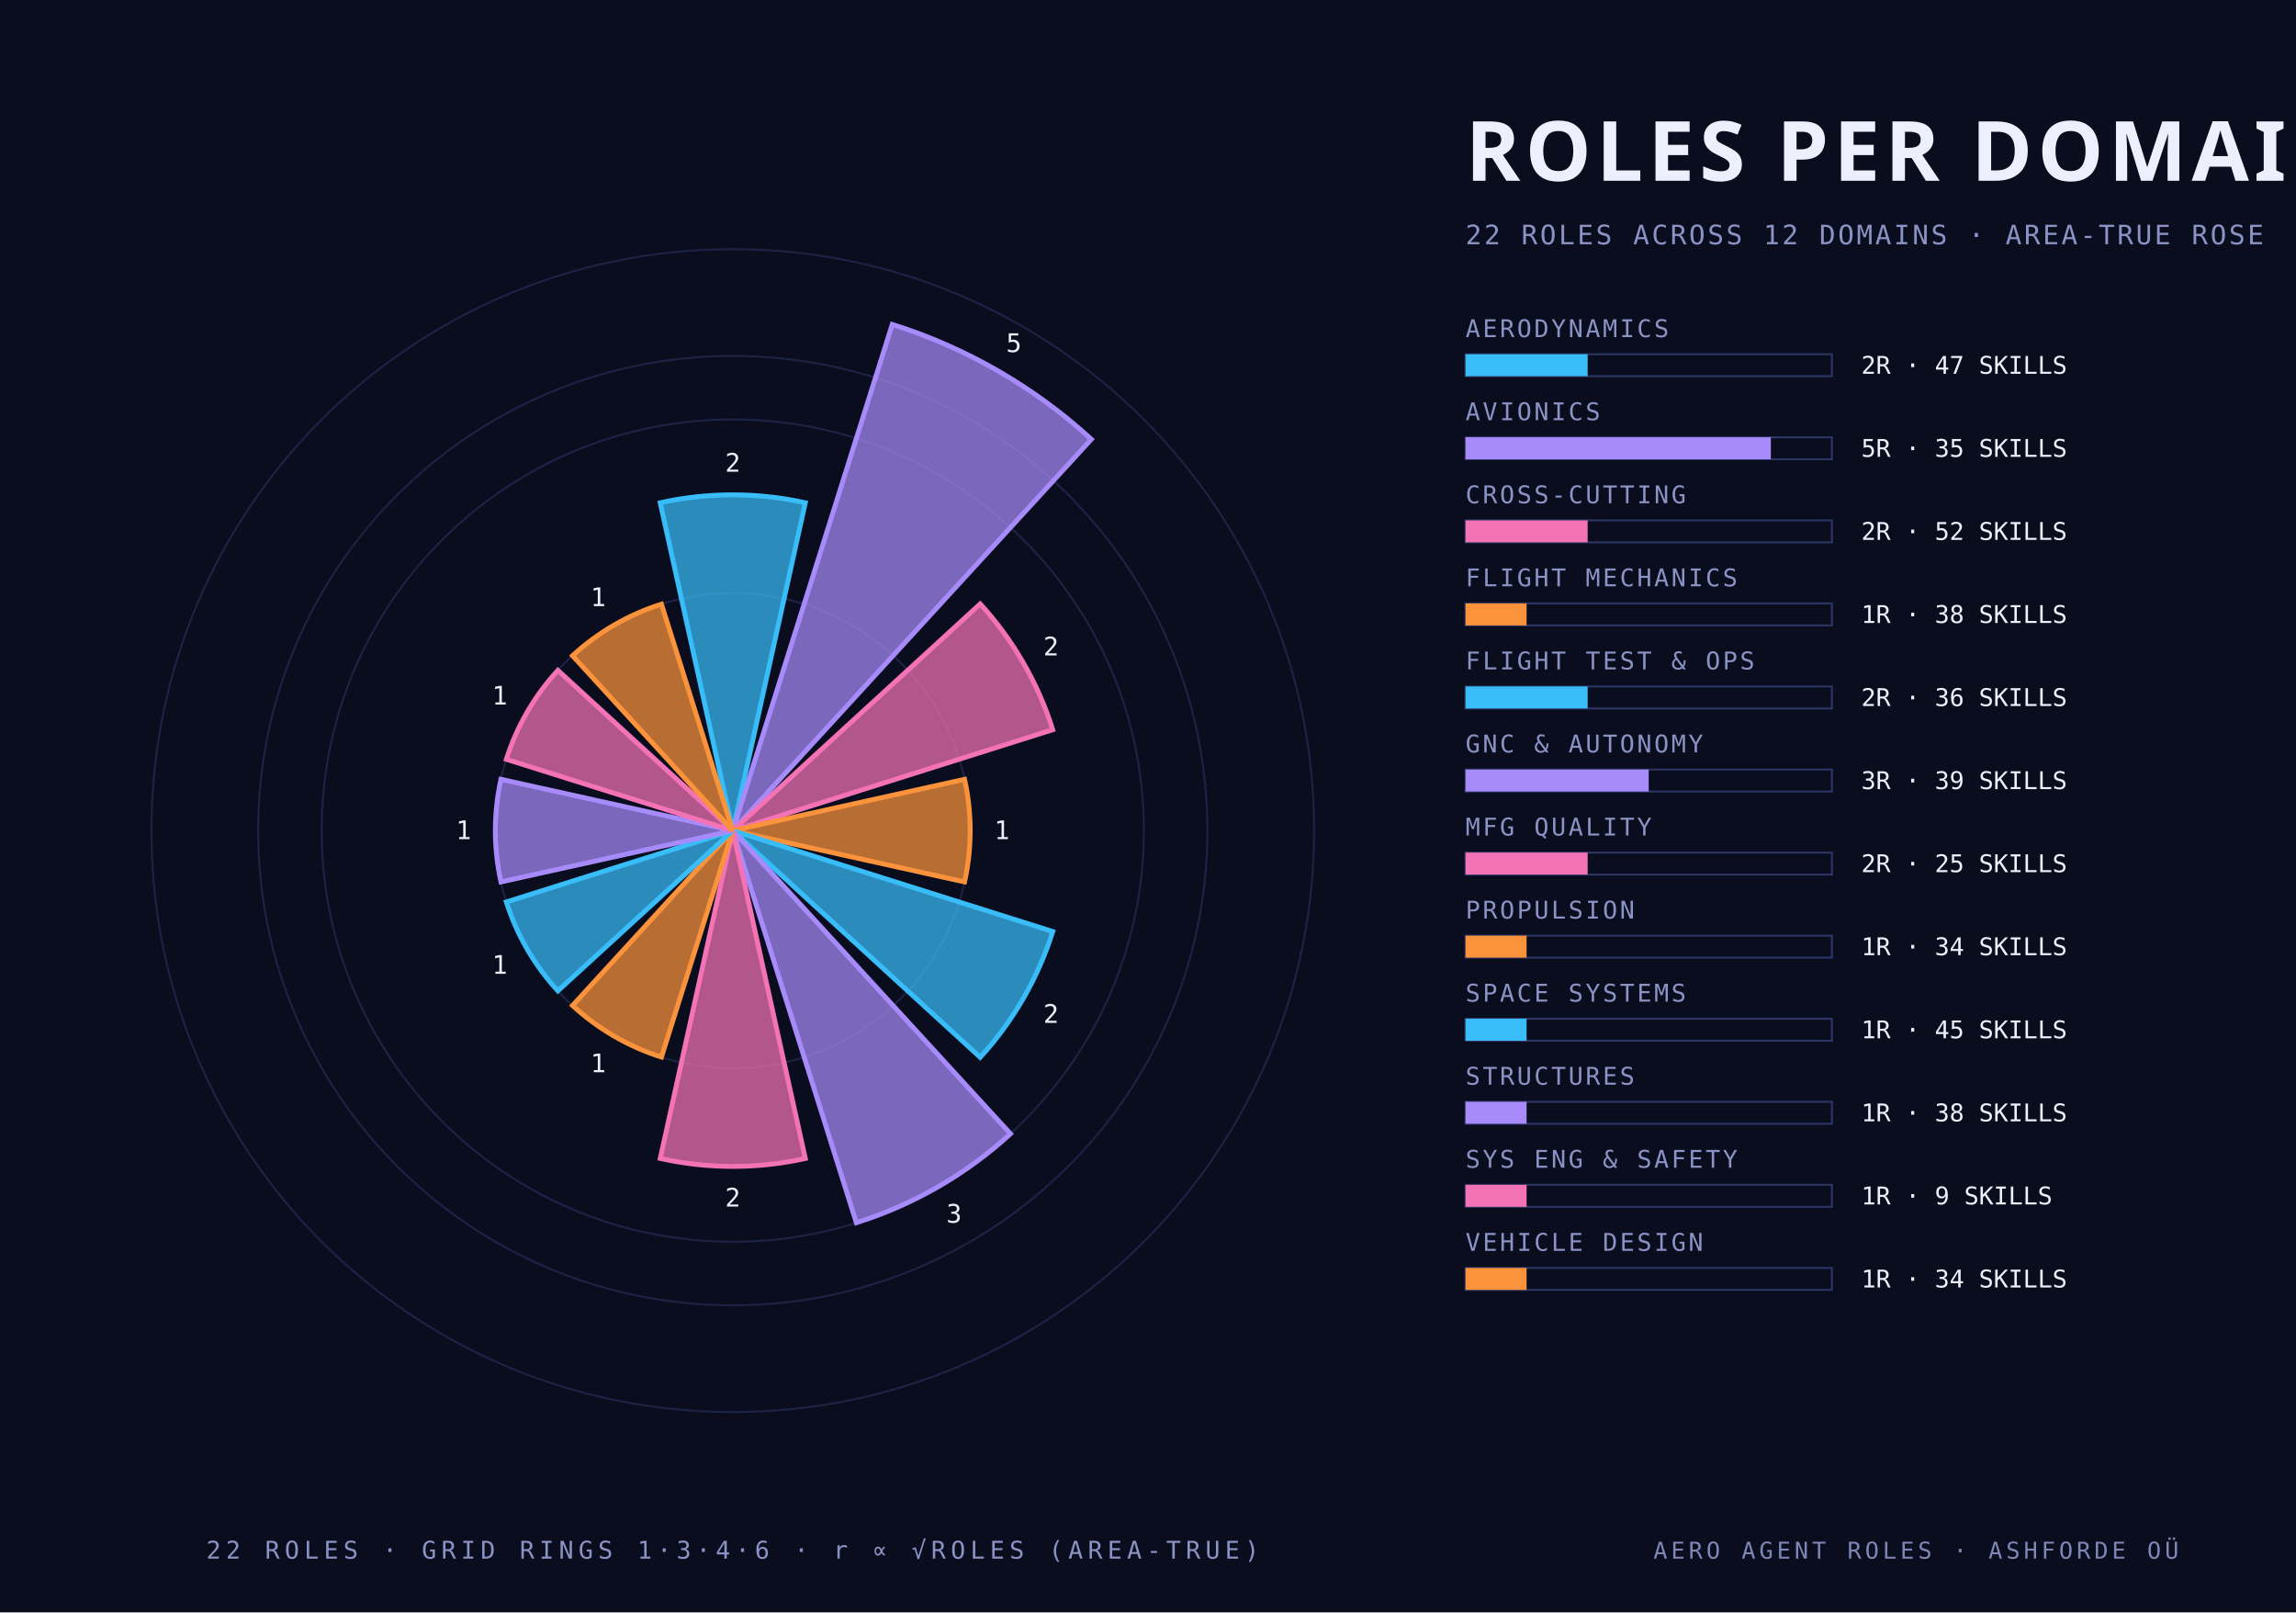
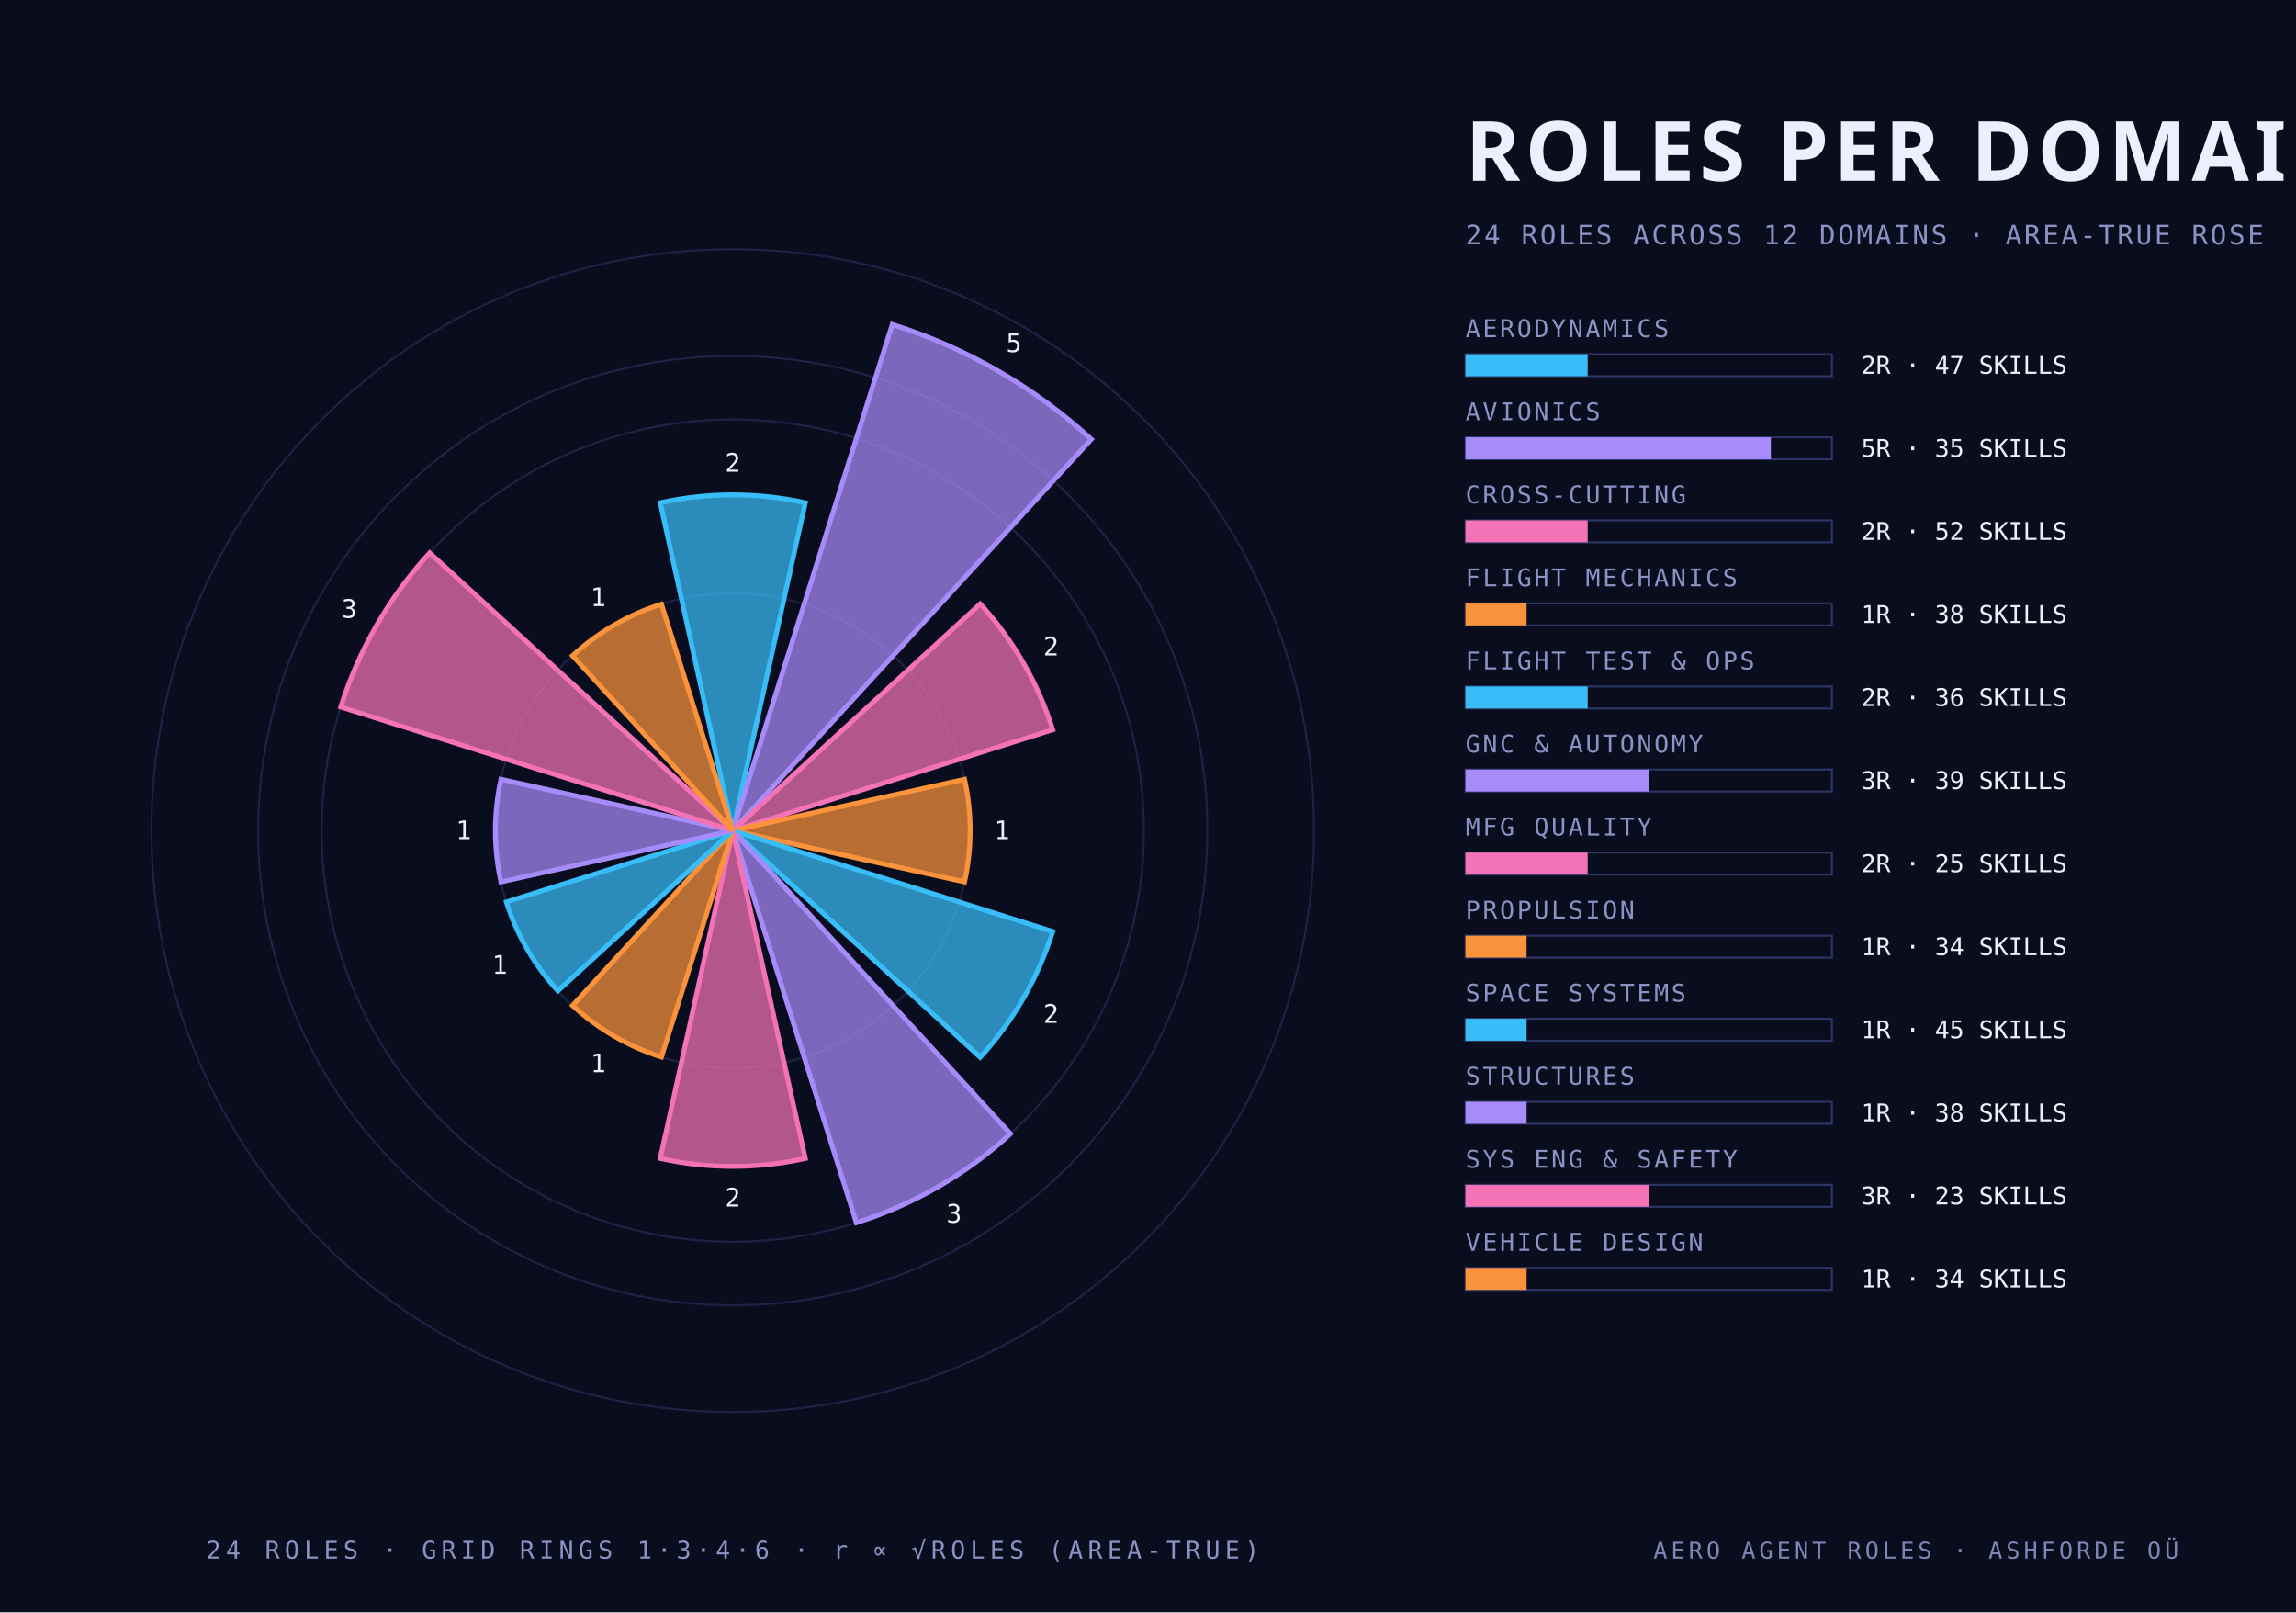
<svg xmlns="http://www.w3.org/2000/svg" width="940" height="660" viewBox="0 0 940 660">
  <style>
    .mono { font-family: "JetBrains Mono", "IBM Plex Mono", "Menlo", monospace; }
    .cond { font-family: "Barlow Condensed", "DIN Condensed", "Arial Narrow", sans-serif; font-weight: 700; text-transform: uppercase; }
  </style>
  <rect width="940" height="660" fill="#0a0d1e" />
  <circle cx="300" cy="340" r="97.2" fill="none" stroke="#2c3564" stroke-width="0.8" stroke-opacity="0.55" />
  <circle cx="300" cy="340" r="168.3" fill="none" stroke="#2c3564" stroke-width="0.8" stroke-opacity="0.55" />
  <circle cx="300" cy="340" r="194.3" fill="none" stroke="#2c3564" stroke-width="0.8" stroke-opacity="0.55" />
  <circle cx="300" cy="340" r="238.0" fill="none" stroke="#2c3564" stroke-width="0.8" stroke-opacity="0.55" />
  <path d="M 300 340 L 270.3 205.8 A 137.4 137.4 0 0 1 329.7 205.8 Z" fill="#38bdf8" fill-opacity="0.72" stroke="#38bdf8" stroke-width="2" />
  <text class="mono" x="300.0" y="193.1" text-anchor="middle" font-size="10.5" fill="#edf0fc">2</text>
  <path d="M 300 340 L 365.3 132.8 A 217.3 217.3 0 0 1 446.8 179.8 Z" fill="#a78bfa" fill-opacity="0.72" stroke="#a78bfa" stroke-width="2" />
  <text class="mono" x="415.1" y="144.1" text-anchor="middle" font-size="10.5" fill="#edf0fc">5</text>
  <path d="M 300 340 L 401.3 247.2 A 137.4 137.4 0 0 1 431.0 298.7 Z" fill="#f472b6" fill-opacity="0.72" stroke="#f472b6" stroke-width="2" />
  <text class="mono" x="430.3" y="268.3" text-anchor="middle" font-size="10.5" fill="#edf0fc">2</text>
  <path d="M 300 340 L 394.9 319.0 A 97.2 97.2 0 0 1 394.9 361.0 Z" fill="#fb923c" fill-opacity="0.72" stroke="#fb923c" stroke-width="2" />
  <text class="mono" x="410.2" y="343.5" text-anchor="middle" font-size="10.5" fill="#edf0fc">1</text>
  <path d="M 300 340 L 431.0 381.3 A 137.4 137.4 0 0 1 401.3 432.8 Z" fill="#38bdf8" fill-opacity="0.72" stroke="#38bdf8" stroke-width="2" />
  <text class="mono" x="430.3" y="418.7" text-anchor="middle" font-size="10.5" fill="#edf0fc">2</text>
  <path d="M 300 340 L 413.7 464.1 A 168.3 168.3 0 0 1 350.6 500.5 Z" fill="#a78bfa" fill-opacity="0.72" stroke="#a78bfa" stroke-width="2" />
  <text class="mono" x="390.6" y="500.5" text-anchor="middle" font-size="10.5" fill="#edf0fc">3</text>
  <path d="M 300 340 L 329.7 474.2 A 137.4 137.4 0 0 1 270.3 474.2 Z" fill="#f472b6" fill-opacity="0.72" stroke="#f472b6" stroke-width="2" />
  <text class="mono" x="300.0" y="493.9" text-anchor="middle" font-size="10.5" fill="#edf0fc">2</text>
  <path d="M 300 340 L 270.8 432.7 A 97.2 97.2 0 0 1 234.4 411.6 Z" fill="#fb923c" fill-opacity="0.72" stroke="#fb923c" stroke-width="2" />
  <text class="mono" x="244.9" y="438.9" text-anchor="middle" font-size="10.5" fill="#edf0fc">1</text>
  <path d="M 300 340 L 228.4 405.6 A 97.2 97.2 0 0 1 207.3 369.2 Z" fill="#38bdf8" fill-opacity="0.72" stroke="#38bdf8" stroke-width="2" />
  <text class="mono" x="204.6" y="398.6" text-anchor="middle" font-size="10.5" fill="#edf0fc">1</text>
  <path d="M 300 340 L 205.1 361.0 A 97.2 97.2 0 0 1 205.1 319.0 Z" fill="#a78bfa" fill-opacity="0.72" stroke="#a78bfa" stroke-width="2" />
  <text class="mono" x="189.8" y="343.5" text-anchor="middle" font-size="10.5" fill="#edf0fc">1</text>
-   <path d="M 300 340 L 207.3 310.8 A 97.2 97.2 0 0 1 228.4 274.4 Z" fill="#f472b6" fill-opacity="0.72" stroke="#f472b6" stroke-width="2" />
-   <text class="mono" x="204.6" y="288.4" text-anchor="middle" font-size="10.5" fill="#edf0fc">1</text>
+   <path d="M 300 340 L 139.5 289.4 A 168.3 168.3 0 0 1 175.9 226.3 Z" fill="#f472b6" fill-opacity="0.72" stroke="#f472b6" stroke-width="2" />
+   <text class="mono" x="143.0" y="252.9" text-anchor="middle" font-size="10.5" fill="#edf0fc">3</text>
  <path d="M 300 340 L 234.4 268.4 A 97.2 97.2 0 0 1 270.8 247.3 Z" fill="#fb923c" fill-opacity="0.72" stroke="#fb923c" stroke-width="2" />
  <text class="mono" x="244.9" y="248.1" text-anchor="middle" font-size="10.5" fill="#edf0fc">1</text>
  <text class="cond" x="600.0" y="74.0" text-anchor="start" font-size="34" fill="#edf0fc" letter-spacing="2">ROLES PER DOMAIN</text>
-   <text class="mono" x="600.0" y="100.0" text-anchor="start" font-size="11" fill="#8a93c4" letter-spacing="1">22 ROLES ACROSS 12 DOMAINS · AREA-TRUE ROSE</text>
+   <text class="mono" x="600.0" y="100.0" text-anchor="start" font-size="11" fill="#8a93c4" letter-spacing="1">24 ROLES ACROSS 12 DOMAINS · AREA-TRUE ROSE</text>
  <text class="mono" x="600.0" y="138.0" text-anchor="start" font-size="10" fill="#8a93c4" letter-spacing="1">AERODYNAMICS</text>
  <rect x="600" y="145" width="150" height="9" fill="none" stroke="#2c3564" stroke-width="0.8" />
  <rect x="600" y="145" width="50.0" height="9" fill="#38bdf8" />
  <text class="mono" x="762.0" y="153.0" text-anchor="start" font-size="10" fill="#edf0fc">2R · 47 SKILLS</text>
  <text class="mono" x="600.0" y="172.0" text-anchor="start" font-size="10" fill="#8a93c4" letter-spacing="1">AVIONICS</text>
  <rect x="600" y="179" width="150" height="9" fill="none" stroke="#2c3564" stroke-width="0.8" />
  <rect x="600" y="179" width="125.0" height="9" fill="#a78bfa" />
  <text class="mono" x="762.0" y="187.0" text-anchor="start" font-size="10" fill="#edf0fc">5R · 35 SKILLS</text>
  <text class="mono" x="600.0" y="206.0" text-anchor="start" font-size="10" fill="#8a93c4" letter-spacing="1">CROSS-CUTTING</text>
  <rect x="600" y="213" width="150" height="9" fill="none" stroke="#2c3564" stroke-width="0.8" />
  <rect x="600" y="213" width="50.0" height="9" fill="#f472b6" />
  <text class="mono" x="762.0" y="221.0" text-anchor="start" font-size="10" fill="#edf0fc">2R · 52 SKILLS</text>
  <text class="mono" x="600.0" y="240.0" text-anchor="start" font-size="10" fill="#8a93c4" letter-spacing="1">FLIGHT MECHANICS</text>
  <rect x="600" y="247" width="150" height="9" fill="none" stroke="#2c3564" stroke-width="0.8" />
  <rect x="600" y="247" width="25.0" height="9" fill="#fb923c" />
  <text class="mono" x="762.0" y="255.0" text-anchor="start" font-size="10" fill="#edf0fc">1R · 38 SKILLS</text>
  <text class="mono" x="600.0" y="274.0" text-anchor="start" font-size="10" fill="#8a93c4" letter-spacing="1">FLIGHT TEST &amp; OPS</text>
  <rect x="600" y="281" width="150" height="9" fill="none" stroke="#2c3564" stroke-width="0.8" />
  <rect x="600" y="281" width="50.0" height="9" fill="#38bdf8" />
  <text class="mono" x="762.0" y="289.0" text-anchor="start" font-size="10" fill="#edf0fc">2R · 36 SKILLS</text>
  <text class="mono" x="600.0" y="308.0" text-anchor="start" font-size="10" fill="#8a93c4" letter-spacing="1">GNC &amp; AUTONOMY</text>
  <rect x="600" y="315" width="150" height="9" fill="none" stroke="#2c3564" stroke-width="0.8" />
  <rect x="600" y="315" width="75.0" height="9" fill="#a78bfa" />
  <text class="mono" x="762.0" y="323.0" text-anchor="start" font-size="10" fill="#edf0fc">3R · 39 SKILLS</text>
  <text class="mono" x="600.0" y="342.0" text-anchor="start" font-size="10" fill="#8a93c4" letter-spacing="1">MFG QUALITY</text>
  <rect x="600" y="349" width="150" height="9" fill="none" stroke="#2c3564" stroke-width="0.8" />
  <rect x="600" y="349" width="50.0" height="9" fill="#f472b6" />
  <text class="mono" x="762.0" y="357.0" text-anchor="start" font-size="10" fill="#edf0fc">2R · 25 SKILLS</text>
  <text class="mono" x="600.0" y="376.0" text-anchor="start" font-size="10" fill="#8a93c4" letter-spacing="1">PROPULSION</text>
  <rect x="600" y="383" width="150" height="9" fill="none" stroke="#2c3564" stroke-width="0.8" />
  <rect x="600" y="383" width="25.0" height="9" fill="#fb923c" />
  <text class="mono" x="762.0" y="391.0" text-anchor="start" font-size="10" fill="#edf0fc">1R · 34 SKILLS</text>
  <text class="mono" x="600.0" y="410.0" text-anchor="start" font-size="10" fill="#8a93c4" letter-spacing="1">SPACE SYSTEMS</text>
  <rect x="600" y="417" width="150" height="9" fill="none" stroke="#2c3564" stroke-width="0.8" />
  <rect x="600" y="417" width="25.0" height="9" fill="#38bdf8" />
  <text class="mono" x="762.0" y="425.0" text-anchor="start" font-size="10" fill="#edf0fc">1R · 45 SKILLS</text>
  <text class="mono" x="600.0" y="444.0" text-anchor="start" font-size="10" fill="#8a93c4" letter-spacing="1">STRUCTURES</text>
  <rect x="600" y="451" width="150" height="9" fill="none" stroke="#2c3564" stroke-width="0.8" />
  <rect x="600" y="451" width="25.0" height="9" fill="#a78bfa" />
  <text class="mono" x="762.0" y="459.0" text-anchor="start" font-size="10" fill="#edf0fc">1R · 38 SKILLS</text>
  <text class="mono" x="600.0" y="478.0" text-anchor="start" font-size="10" fill="#8a93c4" letter-spacing="1">SYS ENG &amp; SAFETY</text>
  <rect x="600" y="485" width="150" height="9" fill="none" stroke="#2c3564" stroke-width="0.8" />
-   <rect x="600" y="485" width="25.0" height="9" fill="#f472b6" />
-   <text class="mono" x="762.0" y="493.0" text-anchor="start" font-size="10" fill="#edf0fc">1R · 9 SKILLS</text>
+   <rect x="600" y="485" width="75.0" height="9" fill="#f472b6" />
+   <text class="mono" x="762.0" y="493.0" text-anchor="start" font-size="10" fill="#edf0fc">3R · 23 SKILLS</text>
  <text class="mono" x="600.0" y="512.0" text-anchor="start" font-size="10" fill="#8a93c4" letter-spacing="1">VEHICLE DESIGN</text>
  <rect x="600" y="519" width="150" height="9" fill="none" stroke="#2c3564" stroke-width="0.8" />
  <rect x="600" y="519" width="25.0" height="9" fill="#fb923c" />
  <text class="mono" x="762.0" y="527.0" text-anchor="start" font-size="10" fill="#edf0fc">1R · 34 SKILLS</text>
-   <text class="mono" x="300.0" y="638.0" text-anchor="middle" font-size="10" fill="#8a93c4" letter-spacing="2">22 ROLES · GRID RINGS 1·3·4·6 · r ∝ √ROLES (AREA-TRUE)</text>
+   <text class="mono" x="300.0" y="638.0" text-anchor="middle" font-size="10" fill="#8a93c4" letter-spacing="2">24 ROLES · GRID RINGS 1·3·4·6 · r ∝ √ROLES (AREA-TRUE)</text>
  <text class="mono" x="892.0" y="638.0" text-anchor="end" font-size="9.5" fill="#8a93c4" letter-spacing="1.5" opacity="0.9">AERO AGENT ROLES · ASHFORDE OÜ</text>
</svg>
